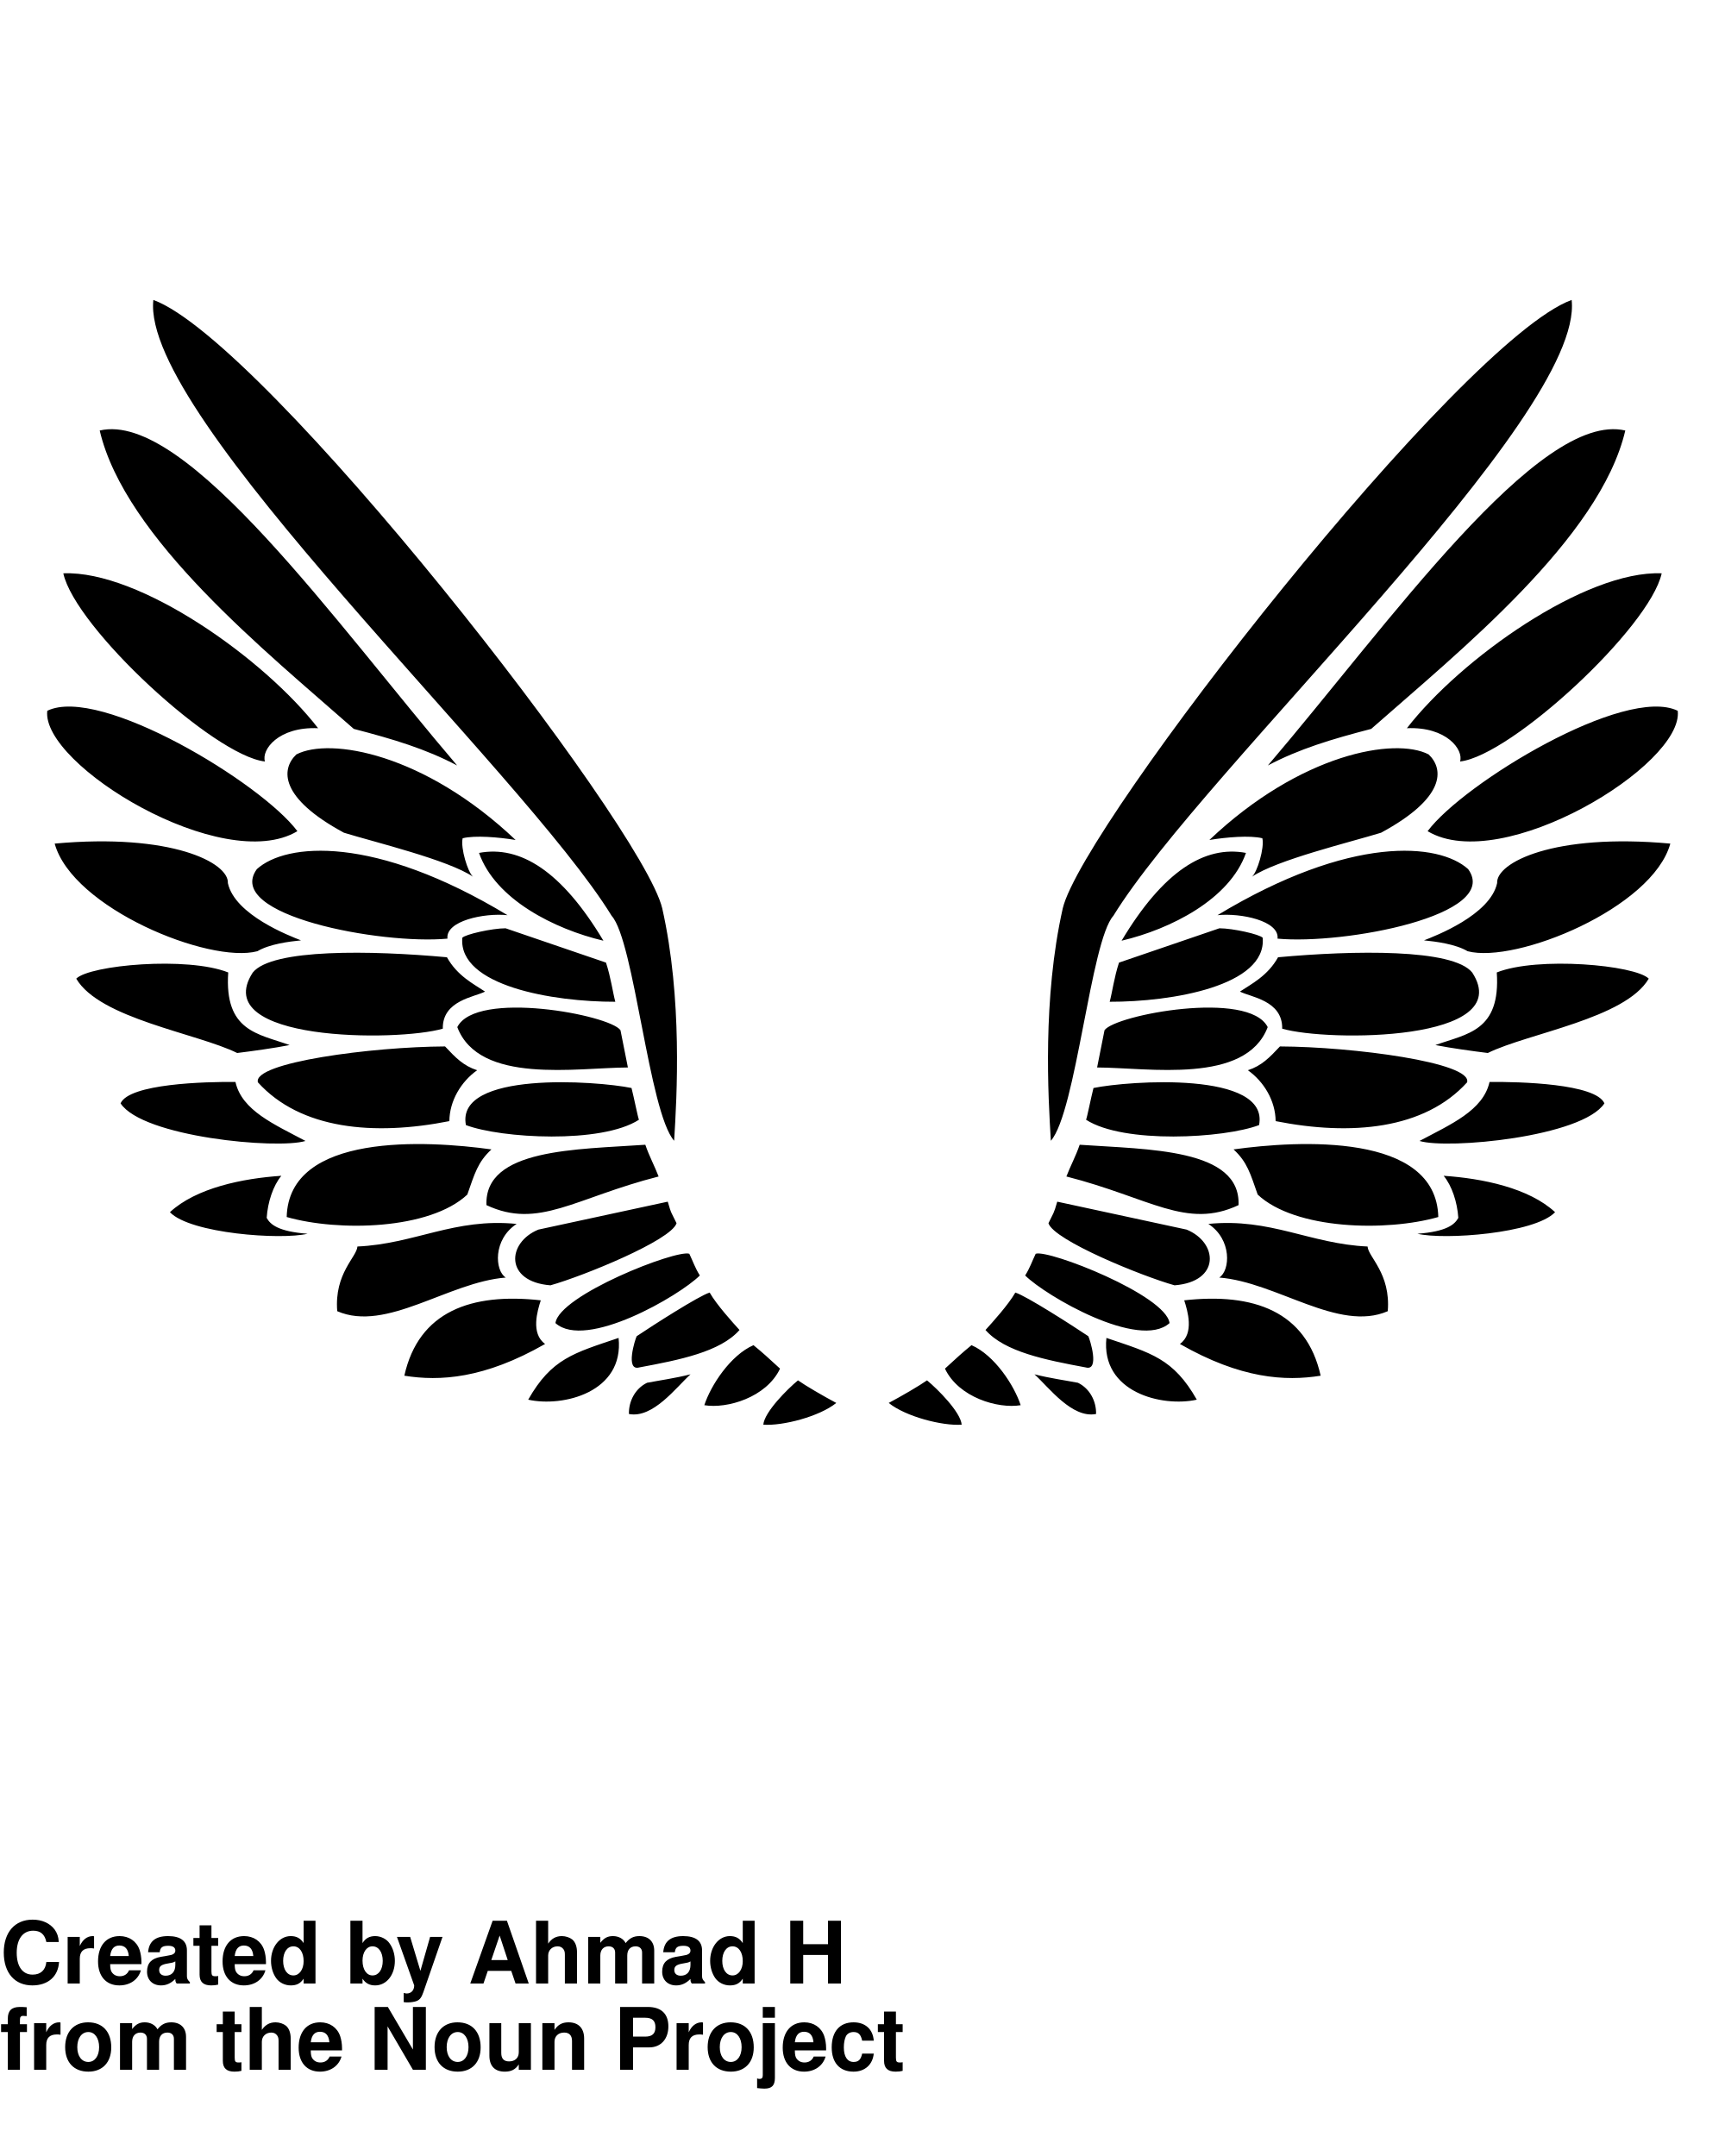
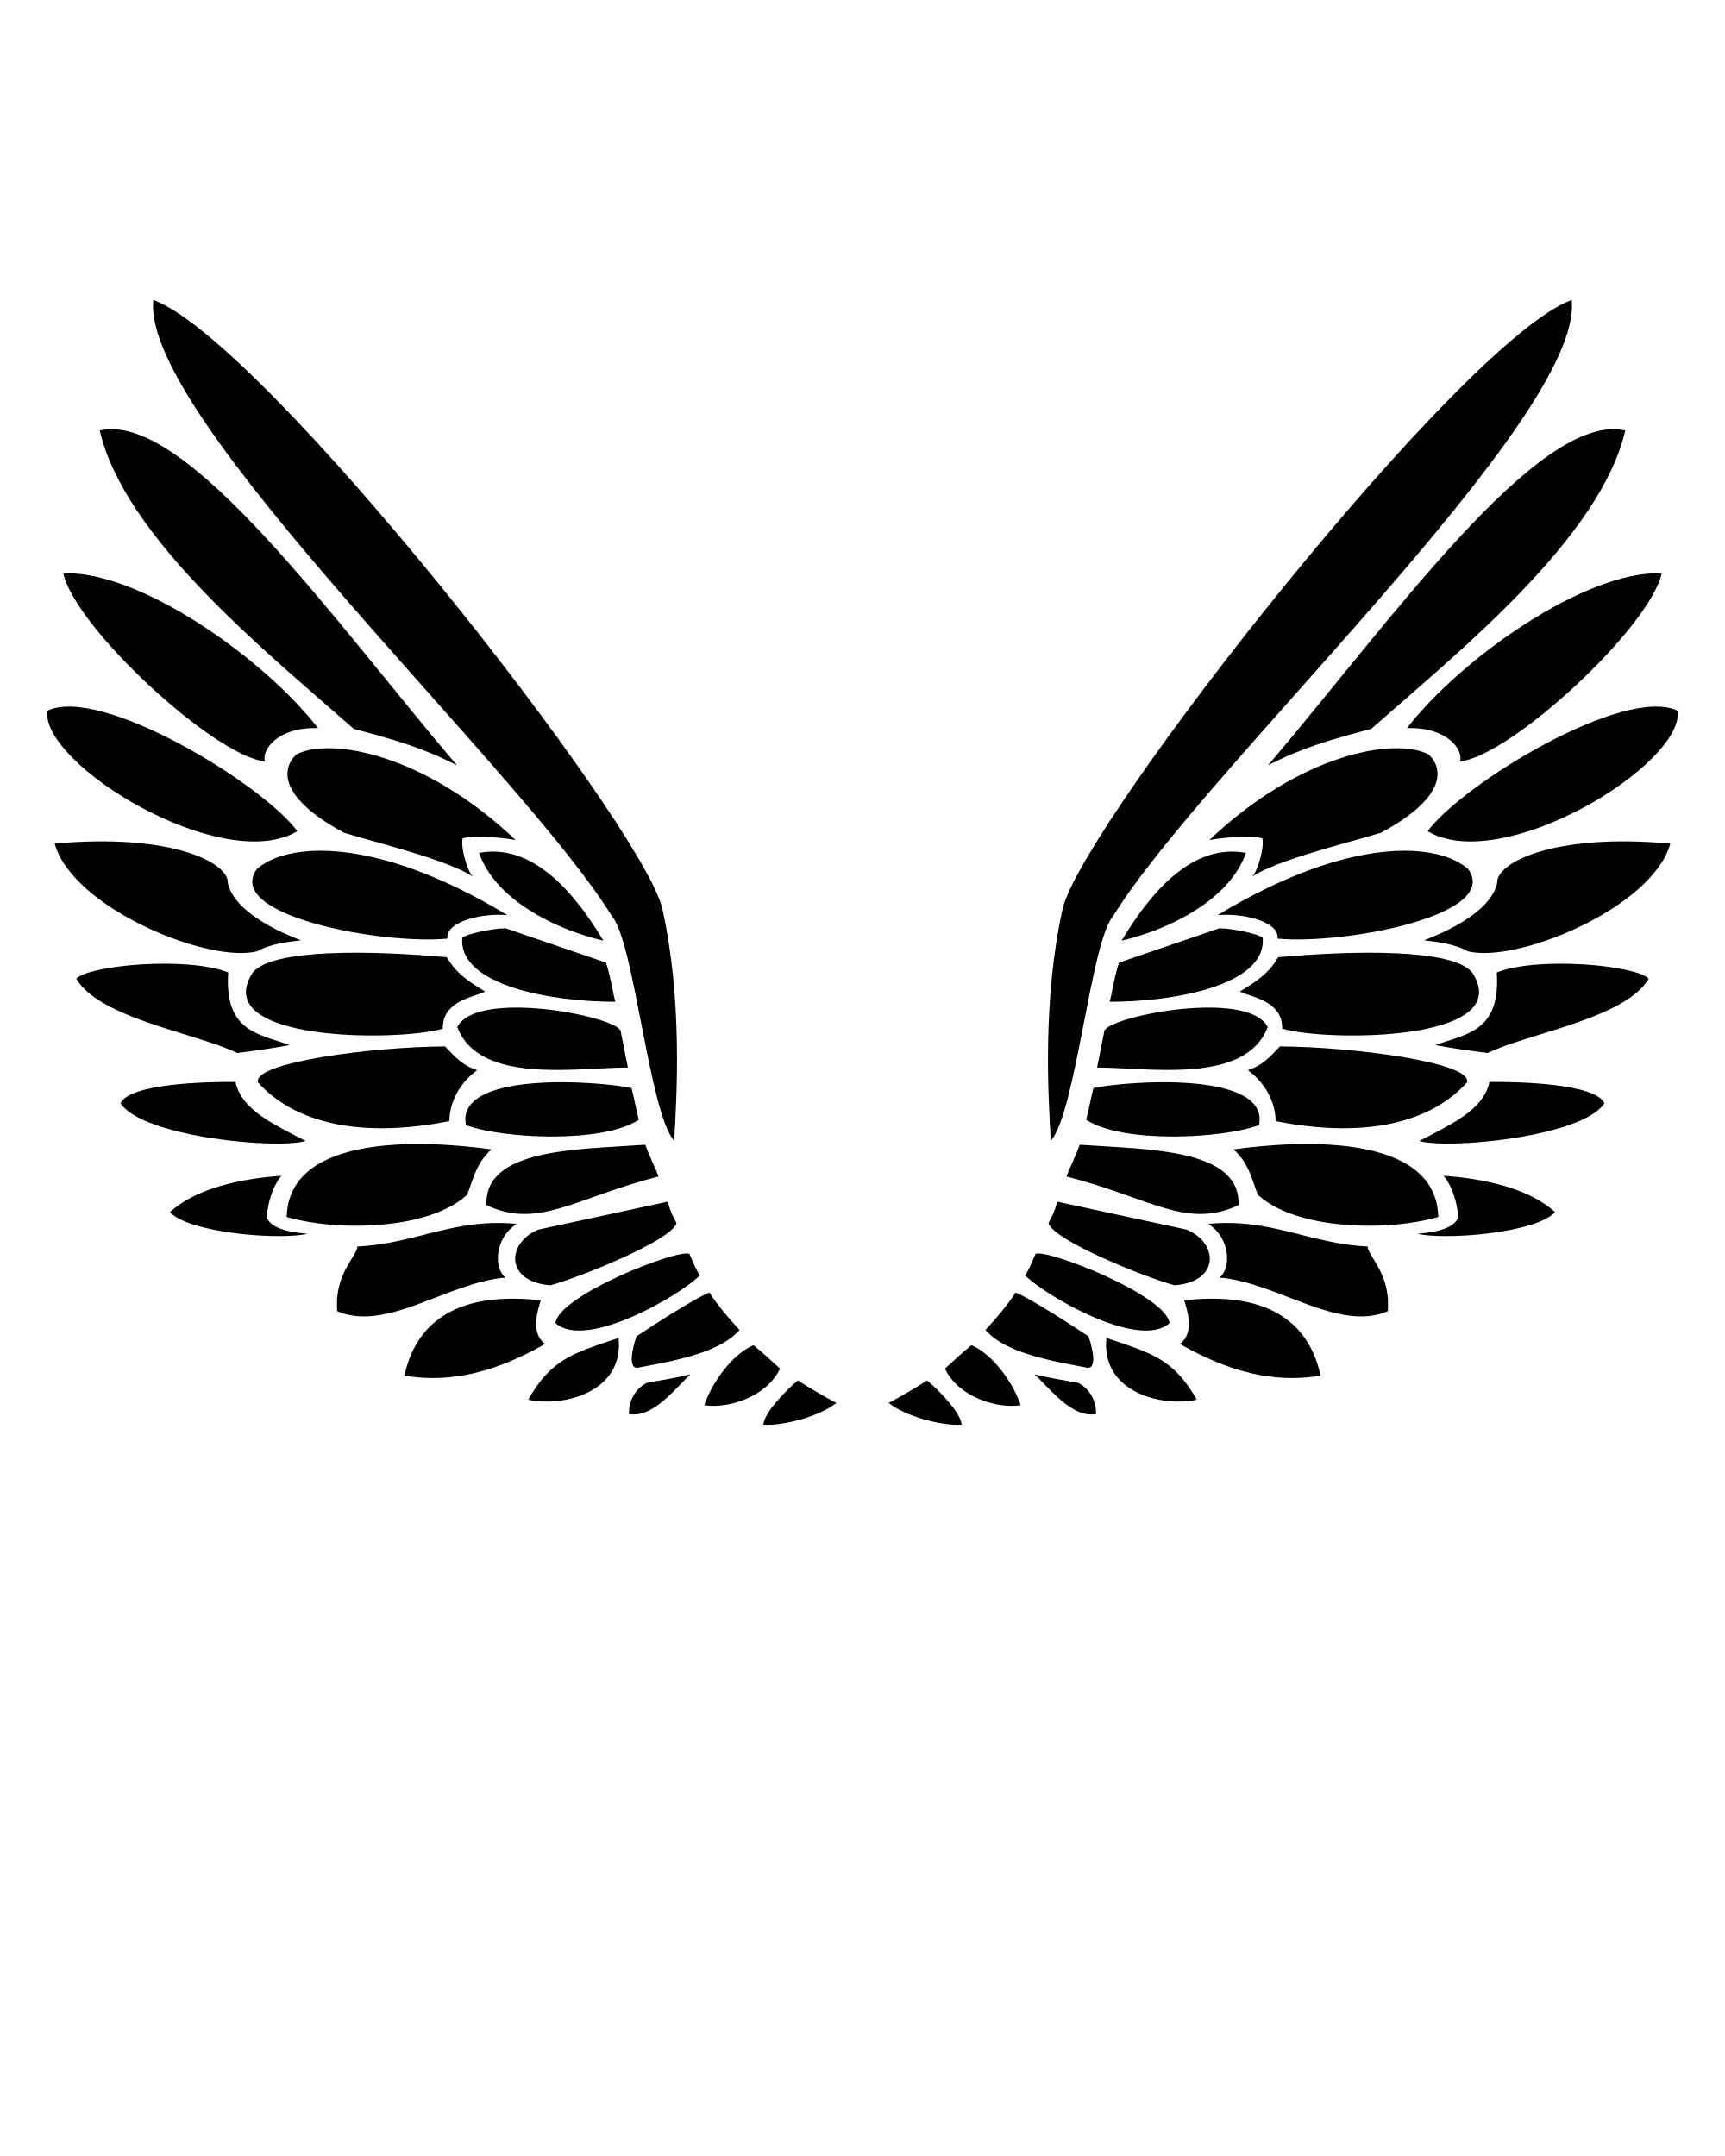
<svg xmlns="http://www.w3.org/2000/svg" xml:space="preserve" version="1.1" style="shape-rendering:geometricPrecision;text-rendering:geometricPrecision;image-rendering:optimizeQuality;" viewBox="0 0 100 125" x="0px" y="0px" fill-rule="evenodd" clip-rule="evenodd">
  <defs>
    <style type="text/css">
   
    .fil0 {fill:black}
   
  </style>
  </defs>
  <g>
    <path class="fil0" d="M79.49 42.26c-2.31,0.6 -4.17,1.16 -5.99,2.12 6.96,-8.15 15.7,-20.59 20.72,-19.42 -1.46,6.25 -9.67,12.84 -14.73,17.3zm-58.98 0c2.31,0.6 4.17,1.16 5.99,2.12 -6.96,-8.15 -15.7,-20.59 -20.72,-19.42 1.46,6.25 9.67,12.84 14.73,17.3zm19.52 37.42c-0.91,0.23 -1.79,0.35 -2.52,0.49 -0.7,0.34 -1.07,1.09 -1.05,1.81 1.4,0.27 2.74,-1.55 3.57,-2.3zm8.45 1.66c-0.77,-0.41 -1.78,-1 -2.22,-1.31 -0.61,0.5 -1.95,1.84 -2.01,2.57 1.12,0.08 3.25,-0.47 4.23,-1.26zm-7.65 0.13c1.32,0.22 3.6,-0.45 4.39,-2.12 -0.73,-0.67 -0.99,-0.91 -1.54,-1.36 -1.33,0.58 -2.47,2.32 -2.85,3.48zm-4.97 -3.9c-2.6,0.88 -3.88,1.19 -5.24,3.58 2.02,0.45 5.57,-0.43 5.24,-3.58zm1.2 1.71c-0.83,0.23 -0.24,-1.64 -0.15,-1.81 0.91,-0.61 3.6,-2.34 4.23,-2.53 0.39,0.69 1.34,1.74 1.73,2.17 -1.11,1.27 -3.5,1.74 -5.81,2.17zm-4.86 -2.57c0.21,-1.62 7.01,-4.28 7.76,-4.02 0.23,0.48 0.32,0.79 0.61,1.26 -1.19,1.18 -6.61,4.34 -8.37,2.76zm-0.29 -2.19c-2.67,-0.21 -2.53,-2.48 -0.7,-3.23l7.5 -1.62c0.21,0.74 0.22,0.64 0.51,1.25 -0.31,0.99 -5.42,3.07 -7.31,3.6zm-11.19 -2.25c3.33,-0.15 5.63,-1.67 9.23,-1.31 -1.38,0.9 -1.27,2.71 -0.63,3.11 -3.33,0.26 -6.92,3.19 -9.77,1.95 -0.18,-2.19 1.14,-3.15 1.17,-3.75zm10.63 3.12c-0.19,0.59 -0.6,1.92 0.25,2.53 -3.53,2.02 -6.11,2.17 -8.16,1.84 0.83,-3.73 3.88,-4.82 7.91,-4.37zm-21.5 -5.11c1.52,-1.41 4.22,-1.96 6.46,-2.11 -0.48,0.58 -0.79,1.53 -0.85,2.44 0.21,0.38 0.66,0.79 2.37,0.92 -1.54,0.37 -6.8,-0.01 -7.98,-1.25zm3.8 -7.55c0.37,1.66 2.26,2.46 4.06,3.42 -1.64,0.5 -9.44,-0.23 -10.72,-2.18 0.5,-1.14 4.9,-1.26 6.66,-1.24zm14.01 -0.68c-0.93,0.66 -1.6,1.77 -1.61,2.95 -4.38,0.87 -8.63,0.48 -11.1,-2.25 -0.31,-1.15 6.62,-2.06 10.85,-2.08 0.61,0.65 1.06,1.12 1.86,1.38zm-10.87 -1.46c-0.9,0.18 -2.23,0.36 -3.04,0.46 -2.34,-1.15 -7.97,-1.99 -9.33,-4.31 0.79,-0.79 6.44,-1.3 8.81,-0.36 -0.23,3.42 1.73,3.55 3.56,4.21zm-13.62 -11.68c6.77,-0.62 10.11,1.11 10.04,2.29 0.4,1.85 3.6,3.07 4.24,3.32 -0.69,0.07 -1.82,0.21 -2.53,0.63 -2.8,0.74 -10.72,-2.5 -11.75,-6.24zm14.07 -0.72c-4.31,2.58 -14.86,-3.85 -14.5,-6.98 3.06,-1.49 12.43,4.2 14.5,6.98zm21.15 4.47c1.18,5.24 0.85,10.91 0.69,13.48 -1.46,-1.67 -2.31,-11.58 -3.62,-13.04 -5.24,-8.52 -27.32,-28.92 -26.57,-35.71 6.44,2.35 28.33,30.37 29.5,35.27zm-34.72 -19.42c0.69,3.15 8.73,10.58 11.69,10.91 -0.22,-0.67 0.77,-2.03 3.08,-1.93 -3.11,-4.02 -10.34,-9.16 -14.77,-8.98zm24.53 36.63c-0.13,-3.29 5.23,-3.22 9.21,-3.5 0.22,0.65 0.55,1.26 0.77,1.84 -4.86,1.24 -6.96,3.08 -9.98,1.66zm-1.11 -0.61c-2.18,2.04 -7.46,2.16 -10.47,1.3 0.12,-4.91 8.12,-4.44 11.87,-3.92 -0.8,0.74 -0.97,1.4 -1.4,2.62zm-0.08 -4.03c-0.61,-3.15 7.57,-2.57 9.6,-2.15 0.15,0.59 0.37,1.71 0.43,1.84 -2.18,1.41 -7.99,1.08 -10.03,0.31zm-0.5 -5.68c1.09,-2.17 8.85,-0.71 9.46,0.18l0.43 2.16c-2.97,0.01 -8.62,1 -9.89,-2.34zm-0.84 0.09c-2.64,0.77 -13.61,0.76 -11.02,-3.25 1.11,-1.4 6.89,-1.29 11.26,-0.89 0.6,1.08 1.55,1.55 2.21,1.99 -0.61,0.32 -2.48,0.51 -2.45,2.15zm1.13 -5.27c0.17,-0.2 1.73,-0.55 2.51,-0.55l5.82 1.99c0.28,0.85 0.39,1.71 0.54,2.27 -3.6,0.01 -9.11,-0.92 -8.87,-3.71zm8.18 0.17c-2.84,-0.67 -6.27,-2.4 -7.21,-5.09 2.39,-0.45 4.8,1.06 7.21,5.09zm-9.04 -0.12c-3.84,0.36 -12.99,-1.35 -11.05,-4.03 1.69,-1.53 6.8,-2 14.53,2.67 -1.35,-0.14 -3.6,0.33 -3.48,1.36zm1.48 -3.59c-1.42,-0.97 -5.69,-2 -7.48,-2.55 -3.74,-2.02 -3.66,-3.68 -2.76,-4.54 1.95,-1.01 7.42,-0.06 12.71,4.96 -0.97,-0.16 -2.35,-0.28 -3.07,-0.1 -0.13,0.57 0.3,1.97 0.6,2.23zm32.55 28.85c0.91,0.23 1.79,0.35 2.52,0.49 0.7,0.34 1.07,1.09 1.05,1.81 -1.4,0.27 -2.74,-1.55 -3.57,-2.3zm-8.45 1.66c0.77,-0.41 1.78,-1 2.22,-1.31 0.61,0.5 1.95,1.84 2.01,2.57 -1.12,0.08 -3.25,-0.47 -4.23,-1.26zm7.65 0.13c-1.32,0.22 -3.6,-0.45 -4.39,-2.12 0.73,-0.67 0.99,-0.91 1.54,-1.36 1.33,0.58 2.47,2.32 2.85,3.48zm4.97 -3.9c2.6,0.88 3.88,1.19 5.24,3.58 -2.02,0.45 -5.57,-0.43 -5.24,-3.58zm-1.2 1.71c0.83,0.23 0.24,-1.64 0.15,-1.81 -0.91,-0.61 -3.6,-2.34 -4.23,-2.53 -0.39,0.69 -1.34,1.74 -1.73,2.17 1.11,1.27 3.5,1.74 5.81,2.17zm4.86 -2.57c-0.21,-1.62 -7.01,-4.28 -7.76,-4.02 -0.23,0.48 -0.32,0.79 -0.61,1.26 1.19,1.18 6.61,4.34 8.37,2.76zm0.29 -2.19c2.67,-0.21 2.53,-2.48 0.7,-3.23l-7.5 -1.62c-0.21,0.74 -0.22,0.64 -0.51,1.25 0.31,0.99 5.42,3.07 7.31,3.6zm11.19 -2.25c-3.33,-0.15 -5.63,-1.67 -9.23,-1.31 1.38,0.9 1.27,2.71 0.63,3.11 3.33,0.26 6.92,3.19 9.77,1.95 0.18,-2.19 -1.14,-3.15 -1.17,-3.75zm-10.63 3.12c0.19,0.59 0.6,1.92 -0.25,2.53 3.53,2.02 6.11,2.17 8.16,1.84 -0.83,-3.73 -3.88,-4.82 -7.91,-4.37zm21.5 -5.11c-1.52,-1.41 -4.22,-1.96 -6.46,-2.11 0.48,0.58 0.79,1.53 0.85,2.44 -0.21,0.38 -0.66,0.79 -2.37,0.92 1.54,0.37 6.8,-0.01 7.98,-1.25zm-3.8 -7.55c-0.37,1.66 -2.26,2.46 -4.06,3.42 1.64,0.5 9.44,-0.23 10.72,-2.18 -0.5,-1.14 -4.9,-1.26 -6.66,-1.24zm-14.01 -0.68c0.93,0.66 1.6,1.77 1.61,2.95 4.38,0.87 8.63,0.48 11.1,-2.25 0.31,-1.15 -6.62,-2.06 -10.85,-2.08 -0.61,0.65 -1.06,1.12 -1.86,1.38zm10.87 -1.46c0.9,0.18 2.23,0.36 3.04,0.46 2.34,-1.15 7.97,-1.99 9.33,-4.31 -0.79,-0.79 -6.44,-1.3 -8.81,-0.36 0.23,3.42 -1.73,3.55 -3.56,4.21zm13.62 -11.68c-6.77,-0.62 -10.11,1.11 -10.04,2.29 -0.4,1.85 -3.6,3.07 -4.24,3.32 0.69,0.07 1.82,0.21 2.53,0.63 2.8,0.74 10.72,-2.5 11.75,-6.24zm-14.07 -0.72c4.31,2.58 14.86,-3.85 14.5,-6.98 -3.06,-1.49 -12.43,4.2 -14.5,6.98zm-21.15 4.47c-1.18,5.24 -0.85,10.91 -0.69,13.48 1.46,-1.67 2.31,-11.58 3.62,-13.04 5.24,-8.52 27.32,-28.92 26.57,-35.71 -6.44,2.35 -28.33,30.37 -29.5,35.27zm34.72 -19.42c-0.69,3.15 -8.73,10.58 -11.69,10.91 0.22,-0.67 -0.77,-2.03 -3.08,-1.93 3.11,-4.02 10.34,-9.16 14.77,-8.98zm-24.53 36.63c0.13,-3.29 -5.23,-3.22 -9.21,-3.5 -0.22,0.65 -0.55,1.26 -0.77,1.84 4.86,1.24 6.96,3.08 9.98,1.66zm1.11 -0.61c2.18,2.04 7.46,2.16 10.47,1.3 -0.12,-4.91 -8.12,-4.44 -11.87,-3.92 0.8,0.74 0.97,1.4 1.4,2.62zm0.08 -4.03c0.61,-3.15 -7.57,-2.57 -9.6,-2.15 -0.15,0.59 -0.37,1.71 -0.43,1.84 2.18,1.41 7.99,1.08 10.03,0.31zm0.5 -5.68c-1.09,-2.17 -8.85,-0.71 -9.46,0.18l-0.43 2.16c2.97,0.01 8.62,1 9.89,-2.34zm0.84 0.09c2.64,0.77 13.61,0.76 11.02,-3.25 -1.11,-1.4 -6.89,-1.29 -11.26,-0.89 -0.6,1.08 -1.55,1.55 -2.21,1.99 0.61,0.32 2.48,0.51 2.45,2.15zm-1.13 -5.27c-0.17,-0.2 -1.73,-0.55 -2.51,-0.55l-5.82 1.99c-0.28,0.85 -0.39,1.71 -0.54,2.27 3.6,0.01 9.11,-0.92 8.87,-3.71zm-8.18 0.17c2.84,-0.67 6.27,-2.4 7.21,-5.09 -2.39,-0.45 -4.8,1.06 -7.21,5.09zm9.04 -0.12c3.84,0.36 12.99,-1.35 11.05,-4.03 -1.69,-1.53 -6.8,-2 -14.53,2.67 1.35,-0.14 3.6,0.33 3.48,1.36zm-1.48 -3.59c1.42,-0.97 5.69,-2 7.48,-2.55 3.74,-2.02 3.66,-3.68 2.76,-4.54 -1.95,-1.01 -7.42,-0.06 -12.71,4.96 0.97,-0.16 2.35,-0.28 3.07,-0.1 0.13,0.57 -0.3,1.97 -0.6,2.23z" />
  </g>
-   <text x="0" y="115" fill="#000000" font-size="5px" font-weight="bold" font-family="'Helvetica Neue', Helvetica, Arial-Unicode, Arial, Sans-serif">Created by Ahmad H</text>
-   <text x="0" y="120" fill="#000000" font-size="5px" font-weight="bold" font-family="'Helvetica Neue', Helvetica, Arial-Unicode, Arial, Sans-serif">from the Noun Project</text>
</svg>
